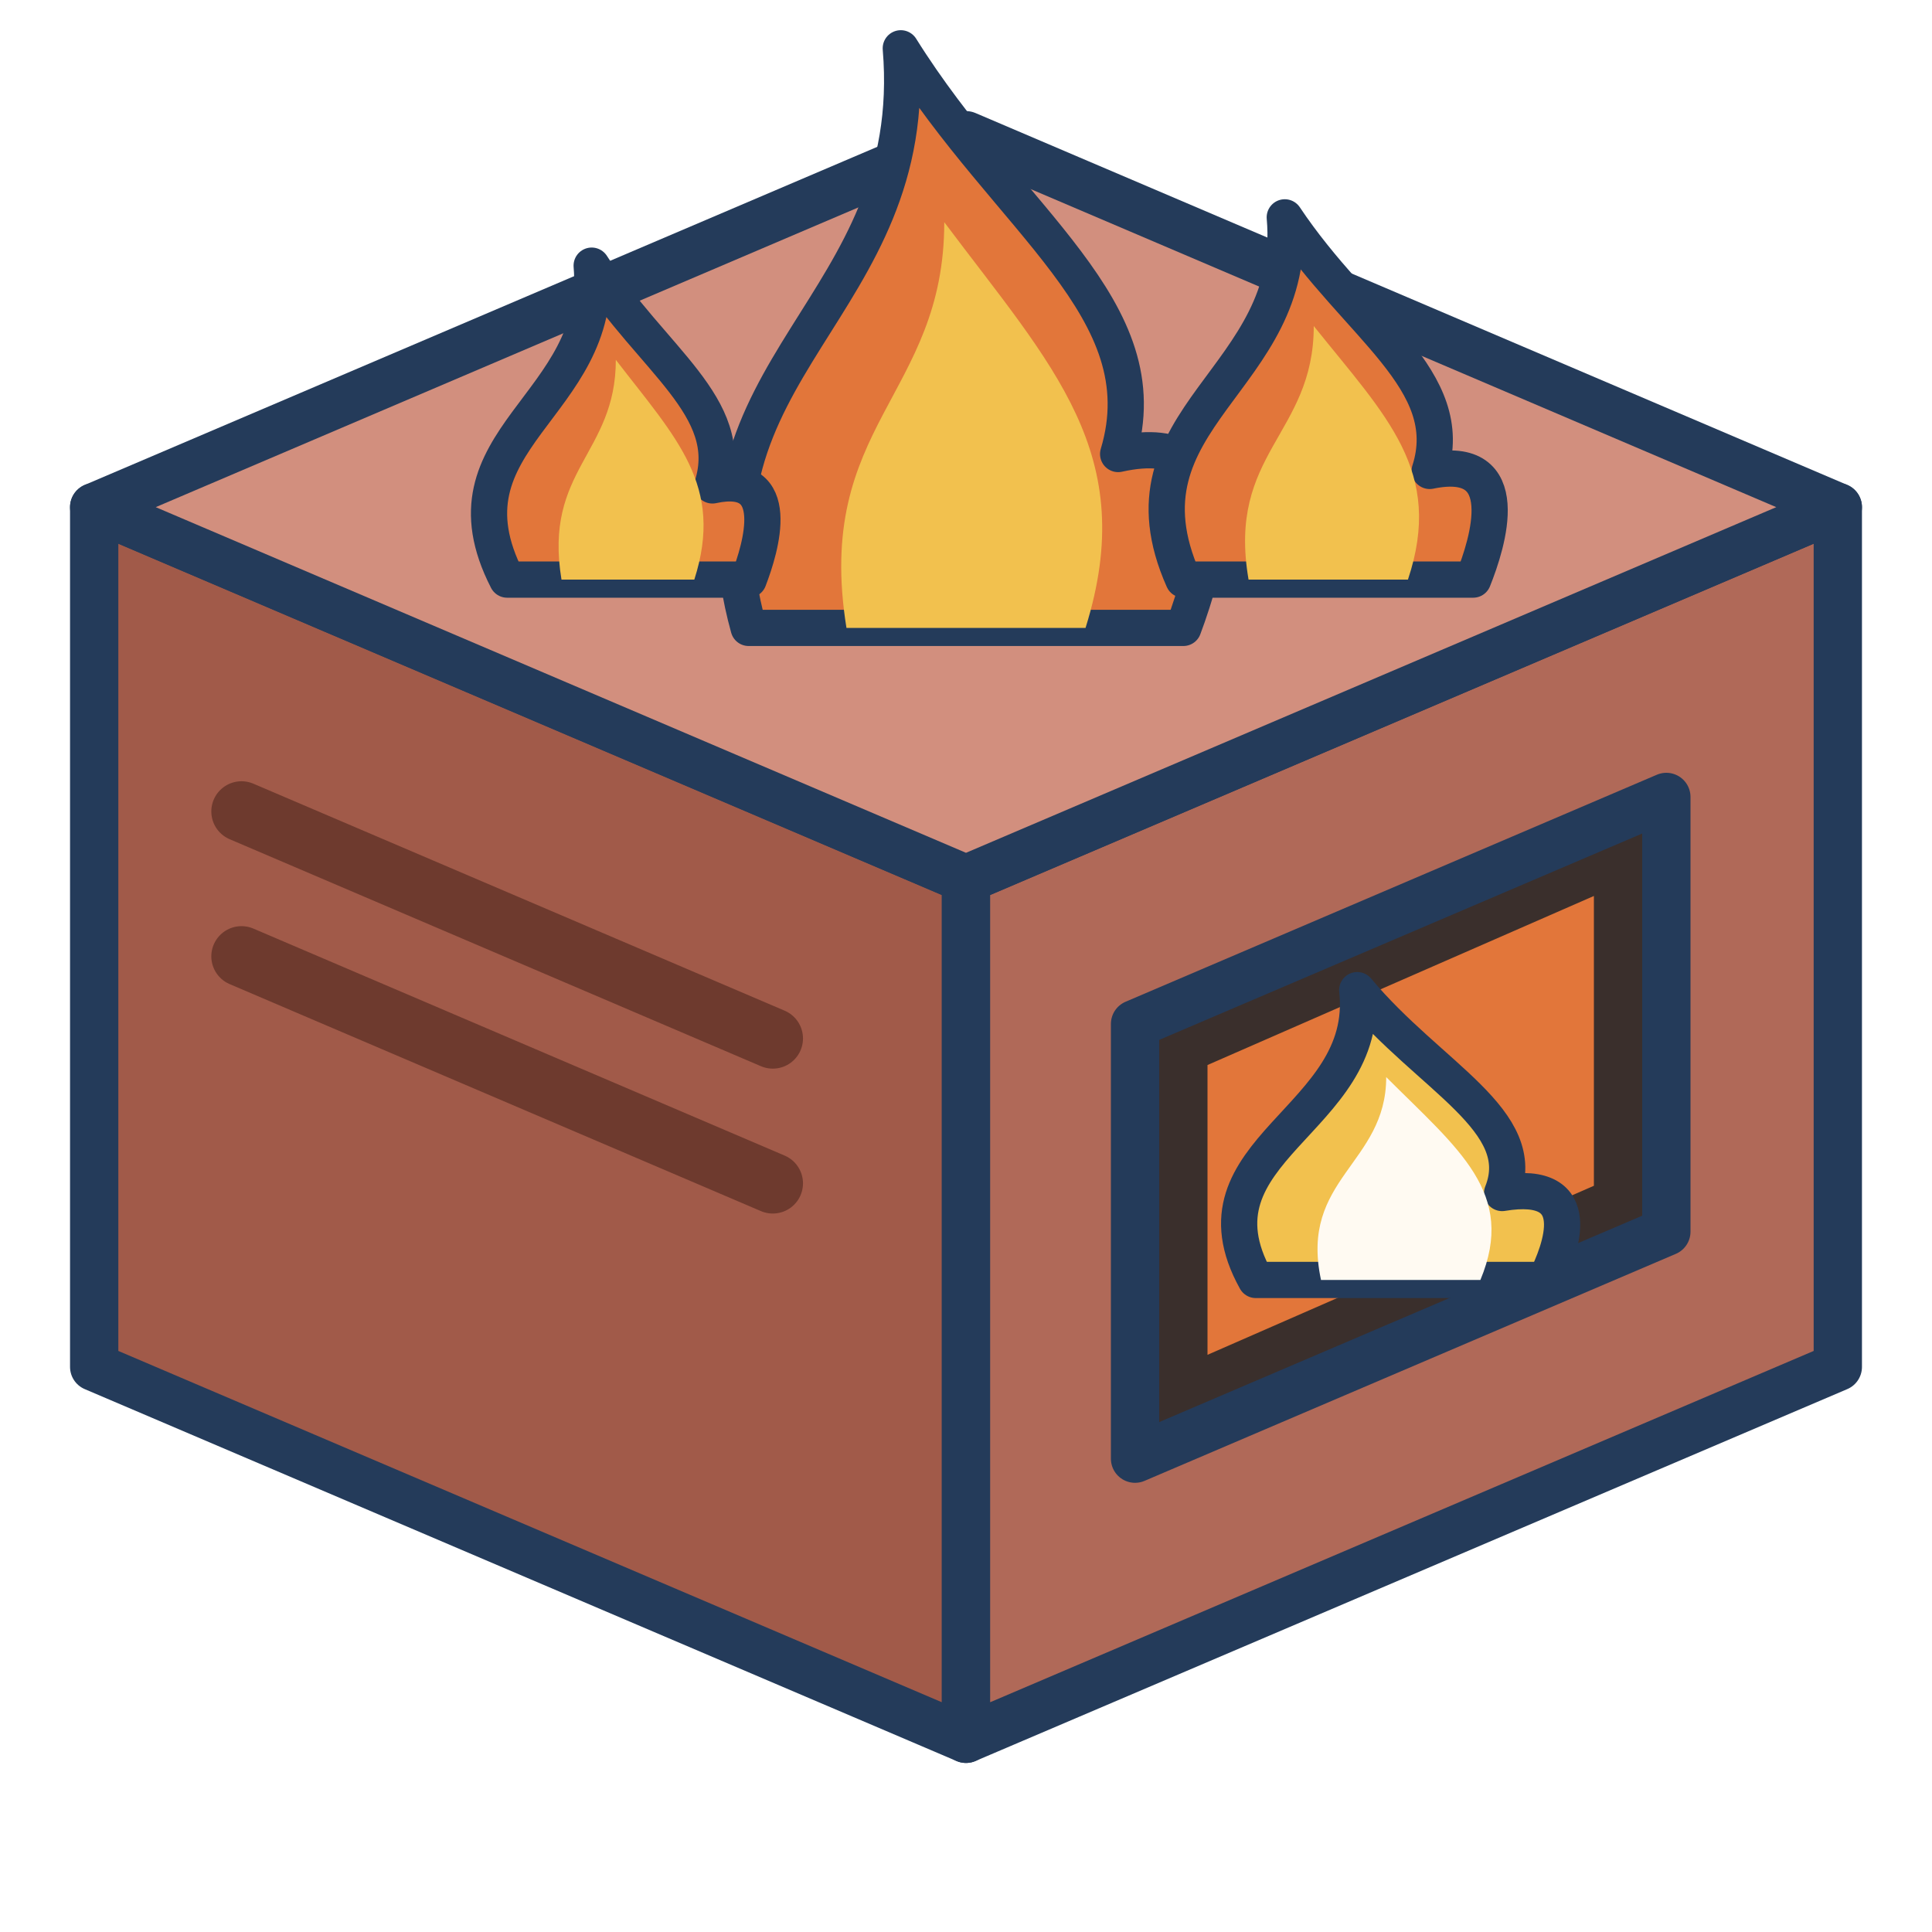
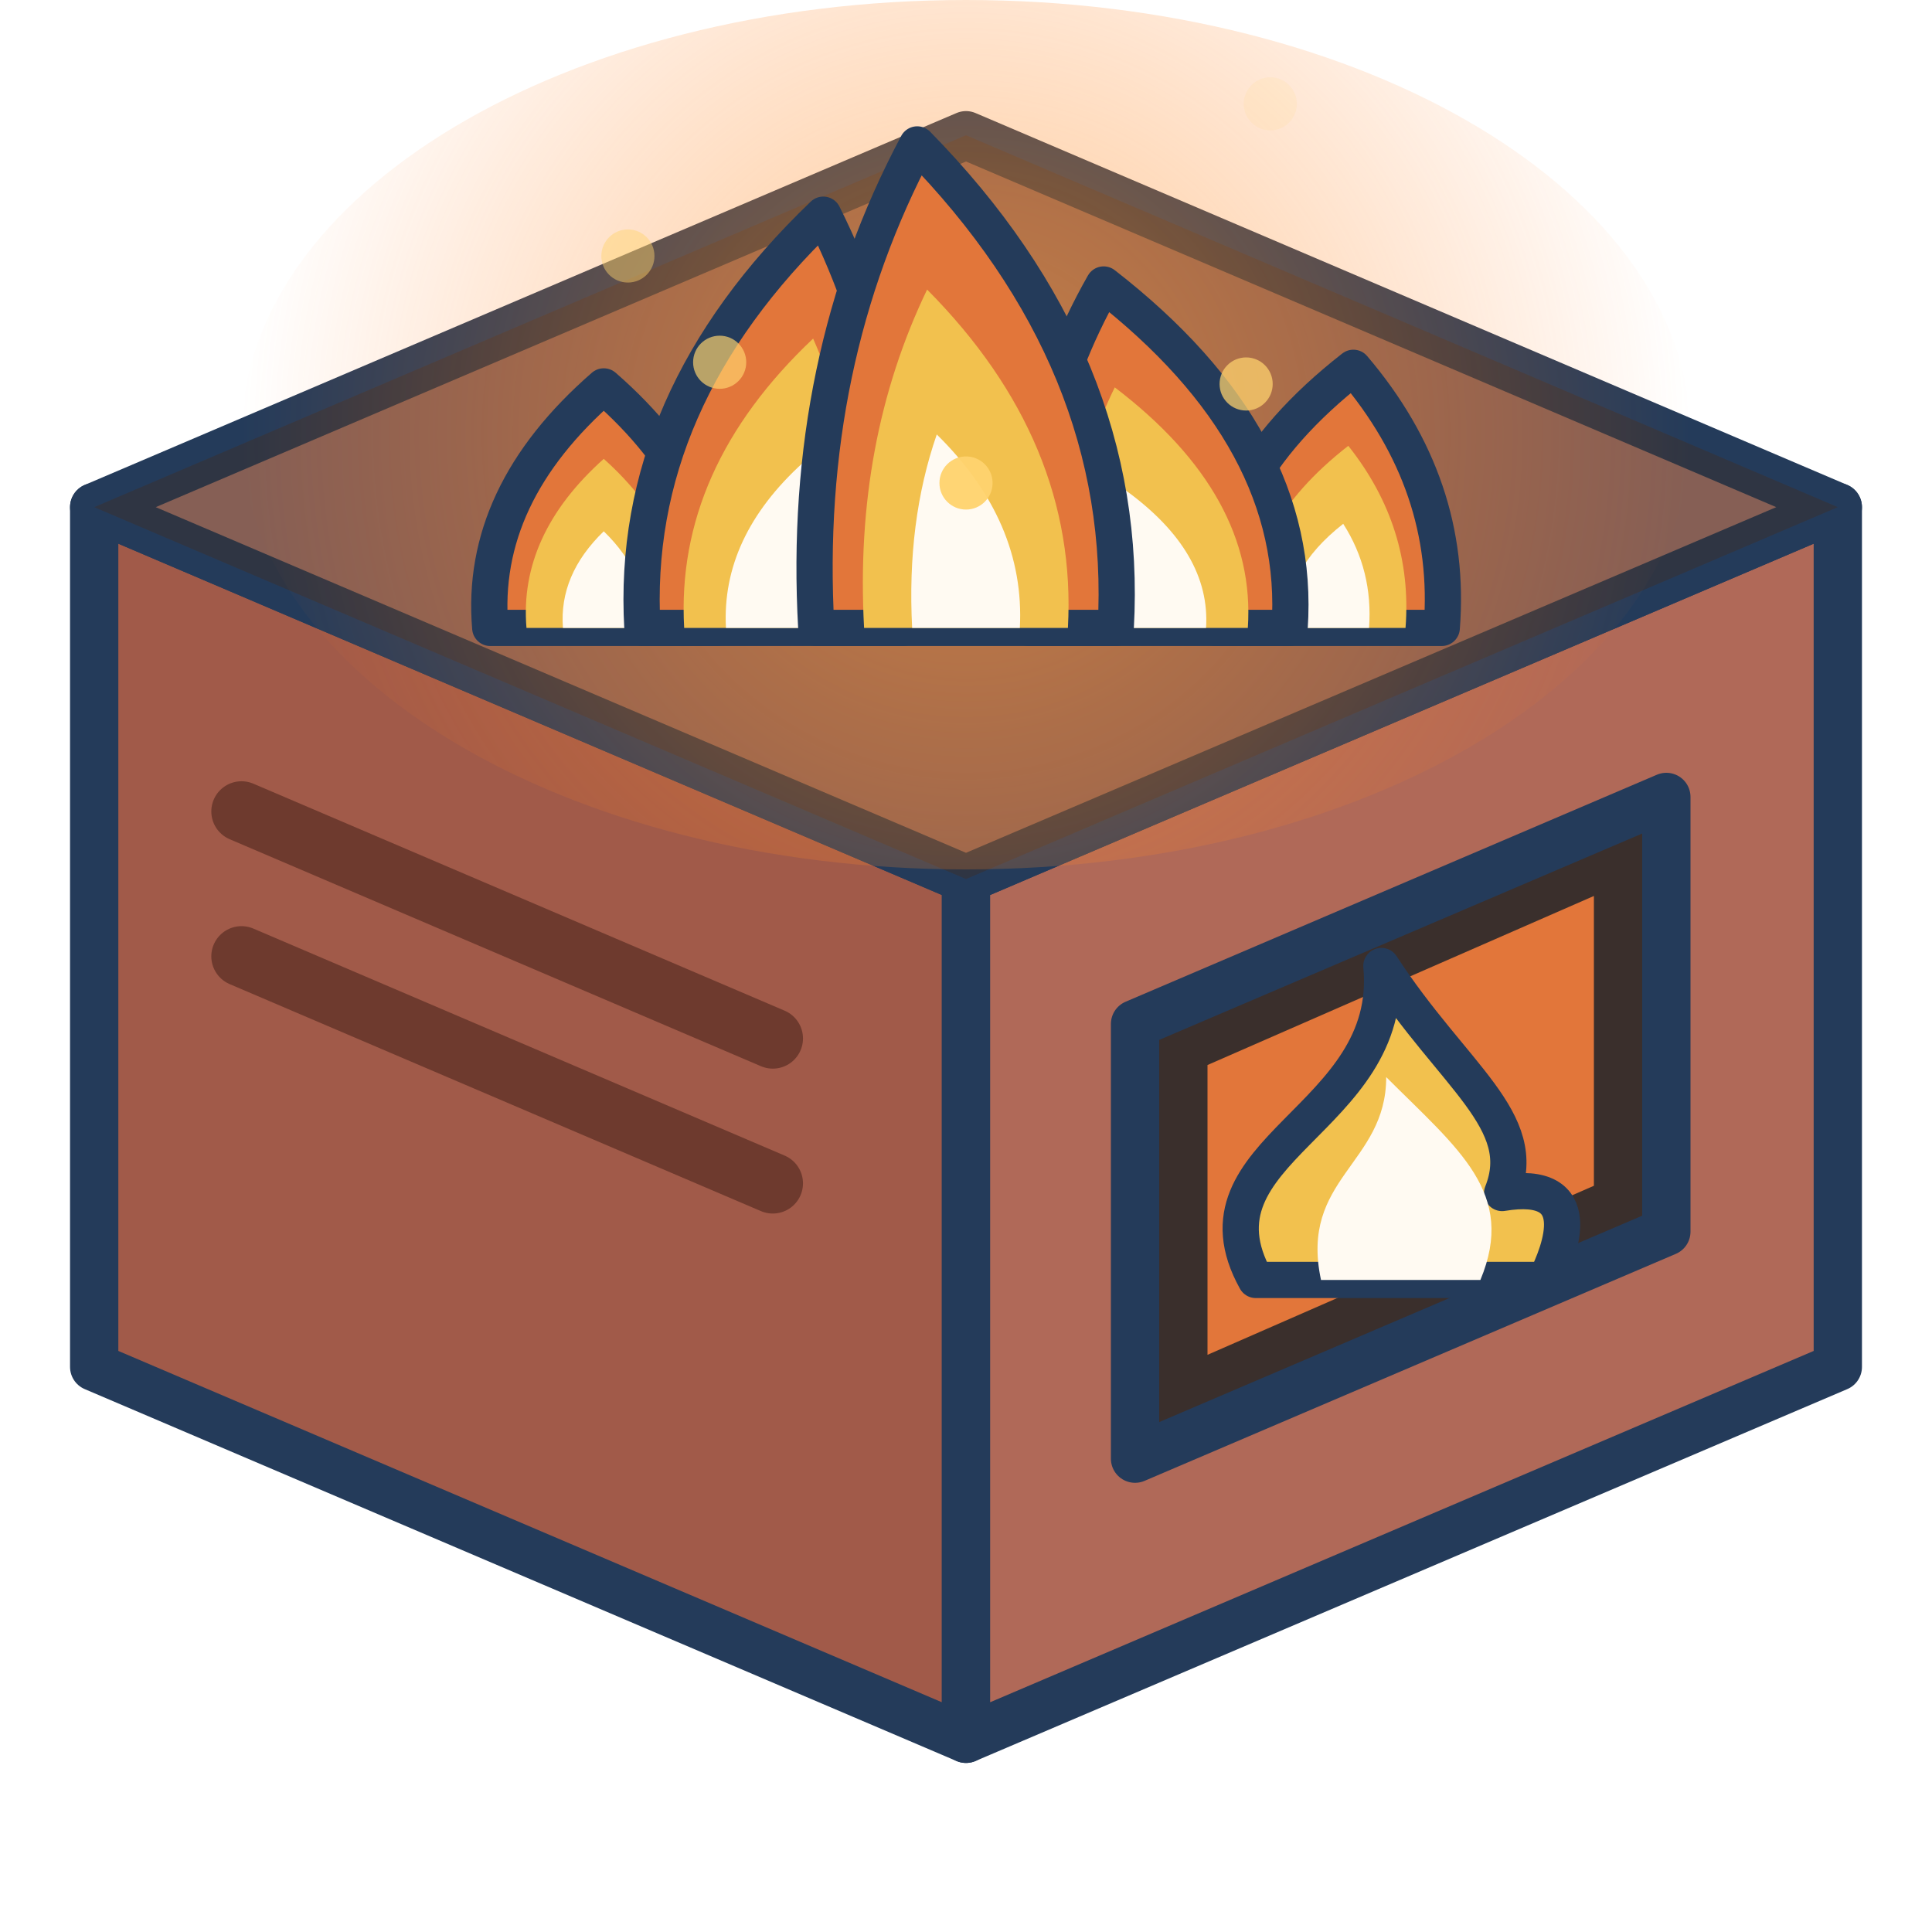
<svg xmlns="http://www.w3.org/2000/svg" viewBox="0 0 80 80" width="160" height="160">
+   <defs>
+     <radialGradient id="g" cx="40" cy="18" r="30" gradientUnits="userSpaceOnUse">
+       <stop offset="0" stop-color="#ffa03c" stop-opacity="0.55" />
+       <stop offset="1" stop-color="#ff781e" stop-opacity="0" />
+     </radialGradient>
+   </defs>
  <polygon points="3.9,21 40,36.4 40,72 3.9,56.6" fill="#a15a49" stroke="#243b5a" stroke-width="2" stroke-linejoin="round" />
  <polygon points="76.1,21 40,36.4 40,72 76.1,56.6" fill="#b06958" stroke="#243b5a" stroke-width="2" stroke-linejoin="round" />
  <polygon points="40,5.6 76.1,21 40,36.4 3.9,21" fill="#d28f7e" stroke="#243b5a" stroke-width="2" stroke-linejoin="round" />
+   <polygon points="40,5.6 76.1,21 40,36.4 3.9,21" fill="#3a2f2c" opacity=".5" />
  <path d="M10,33.6 L32,43 M10,39.6 L32,49" stroke="#6e3a2e" stroke-width="2.5" stroke-linecap="round" fill="none" />
  <polygon points="47,42.4 69,33 69,51 47,60.4" fill="#3a2f2c" stroke="#243b5a" stroke-width="2" stroke-linejoin="round" />
  <polygon points="50,44.1 66,37.1 66,49.1 50,56.1" fill="#e2763a" />
-   <path d="M52,53 C49,47.6 56.8,46.4 56.2,41 C59.2,44.6 63.4,46.4 62.2,49.4 C65.8,48.8 64.6,51.8 64,53 Z" fill="#f2c14e" stroke="#243b5a" stroke-width="1.5" stroke-linejoin="round" />
+   <path d="M52,53 C49,47.6 57.8,46.4 57.2,40.0 C60.2,44.6 63.4,46.4 62.2,49.4 C65.8,48.8 64.6,51.8 64,53 Z" fill="#f2c14e" stroke="#243b5a" stroke-width="1.5" stroke-linejoin="round" />
  <path d="M54.7,53 C53.8,48.8 57.4,48.2 57.4,44.6 C60.4,47.6 62.8,49.4 61.3,53 Z" fill="#fffaf2" />
-   <path d="M31,26 C28,15.2 38.2,12.8 37.3,2 C41.8,9.2 48.1,12.8 46.3,18.8 C51.7,17.6 49.9,23.6 49,26 Z" fill="#e2763a" stroke="#243b5a" stroke-width="1.5" stroke-linejoin="round" />
-   <path d="M35.05,26 C33.7,17.6 39.1,16.4 39.1,9.2 C43.6,15.2 47.2,18.8 44.95,26 Z" fill="#f2c14e" />
-   <path d="M21,24 C18,18.15 25.0,16.85 24.5,11 C27.0,14.9 30.5,16.85 29.5,20.1 C32.5,19.45 31.5,22.7 31,24 Z" fill="#e2763a" stroke="#243b5a" stroke-width="1.5" stroke-linejoin="round" />
-   <path d="M23.25,24 C22.5,19.45 25.5,18.8 25.5,14.9 C28.0,18.15 30.0,20.1 28.75,24 Z" fill="#f2c14e" />
-   <path d="M49,24 C46,17.25 53.8,15.75 53.2,9 C56.2,13.5 60.4,15.75 59.2,19.5 C62.8,18.75 61.6,22.5 61,24 Z" fill="#e2763a" stroke="#243b5a" stroke-width="1.5" stroke-linejoin="round" />
-   <path d="M51.7,24 C50.8,18.75 54.4,18.0 54.4,13.5 C57.4,17.25 59.8,19.5 58.3,24 Z" fill="#f2c14e" />
+   <ellipse cx="40" cy="18" rx="30" ry="18" fill="url(#g)" />
+   <path d="M20.30,26 Q19.83,20.50 25.00,16.00 Q30.17,20.50 29.70,26 Z" fill="#e2763a" stroke="#243b5a" stroke-width="1.5" stroke-linejoin="round" />
+   <path d="M21.80,26 Q21.48,22.15 25.00,19.00 Q28.52,22.15 28.20,26 Z" fill="#f2c14e" />
+   <path d="M23.31,26 Q23.14,23.80 25.00,22.00 Q26.86,23.80 26.69,26 Z" fill="#fffaf2" />
+   <path d="M50.30,26 Q49.83,20.08 56.04,15.23 Q60.17,20.08 59.70,26 Z" fill="#e2763a" stroke="#243b5a" stroke-width="1.5" stroke-linejoin="round" />
+   <path d="M51.80,26 Q51.48,21.85 55.83,18.46 Q58.52,21.85 58.20,26 Z" fill="#f2c14e" />
+   <path d="M53.31,26 Q53.14,23.63 55.62,21.69 Q56.86,23.63 56.69,26 Z" fill="#fffaf2" />
+   <path d="M26.60,26 Q26.06,16.59 34.09,8.89 Q37.94,16.59 37.40,26 Z" fill="#e2763a" stroke="#243b5a" stroke-width="1.5" stroke-linejoin="round" />
+   <path d="M28.33,26 Q27.96,19.41 33.67,14.02 Q36.04,19.41 35.67,26 Z" fill="#f2c14e" />
+   <path d="M30.06,26 Q29.86,22.24 33.25,19.16 Q34.14,22.24 33.94,26 Z" fill="#fffaf2" />
+   <path d="M42.60,26 Q42.06,18.18 45.70,11.78 Q53.94,18.18 53.40,26 Z" fill="#e2763a" stroke="#243b5a" stroke-width="1.5" stroke-linejoin="round" />
+   <path d="M44.33,26 Q43.96,20.52 46.16,16.04 Q52.04,20.52 51.67,26 Z" fill="#f2c14e" />
+   <path d="M46.06,26 Q45.86,22.87 46.62,20.31 Q50.14,22.87 49.94,26 Z" fill="#fffaf2" />
+   <path d="M33.80,26 Q33.18,14.99 37.98,5.98 Q46.82,14.99 46.20,26 Z" fill="#e2763a" stroke="#243b5a" stroke-width="1.5" stroke-linejoin="round" />
+   <path d="M35.78,26 Q35.36,18.29 38.39,11.99 Q44.64,18.29 44.22,26 Z" fill="#f2c14e" />
+   <path d="M37.77,26 Q37.54,21.60 38.79,17.99 Q42.46,21.60 42.23,26 Z" fill="#fffaf2" />
+   <circle cx="40.0" cy="20.0" r="1.1" fill="#ffd36e" opacity="0.95" />
+   <circle cx="51.6" cy="15.9" r="1.1" fill="#ffd36e" opacity="0.73" />
+   <circle cx="26.0" cy="10.6" r="1.1" fill="#ffd36e" opacity="0.46" />
+   <circle cx="52.6" cy="4.3" r="1.1" fill="#ffd36e" opacity="0.12" />
+   <circle cx="29.8" cy="15.0" r="1.1" fill="#ffd36e" opacity="0.68" />
</svg>
